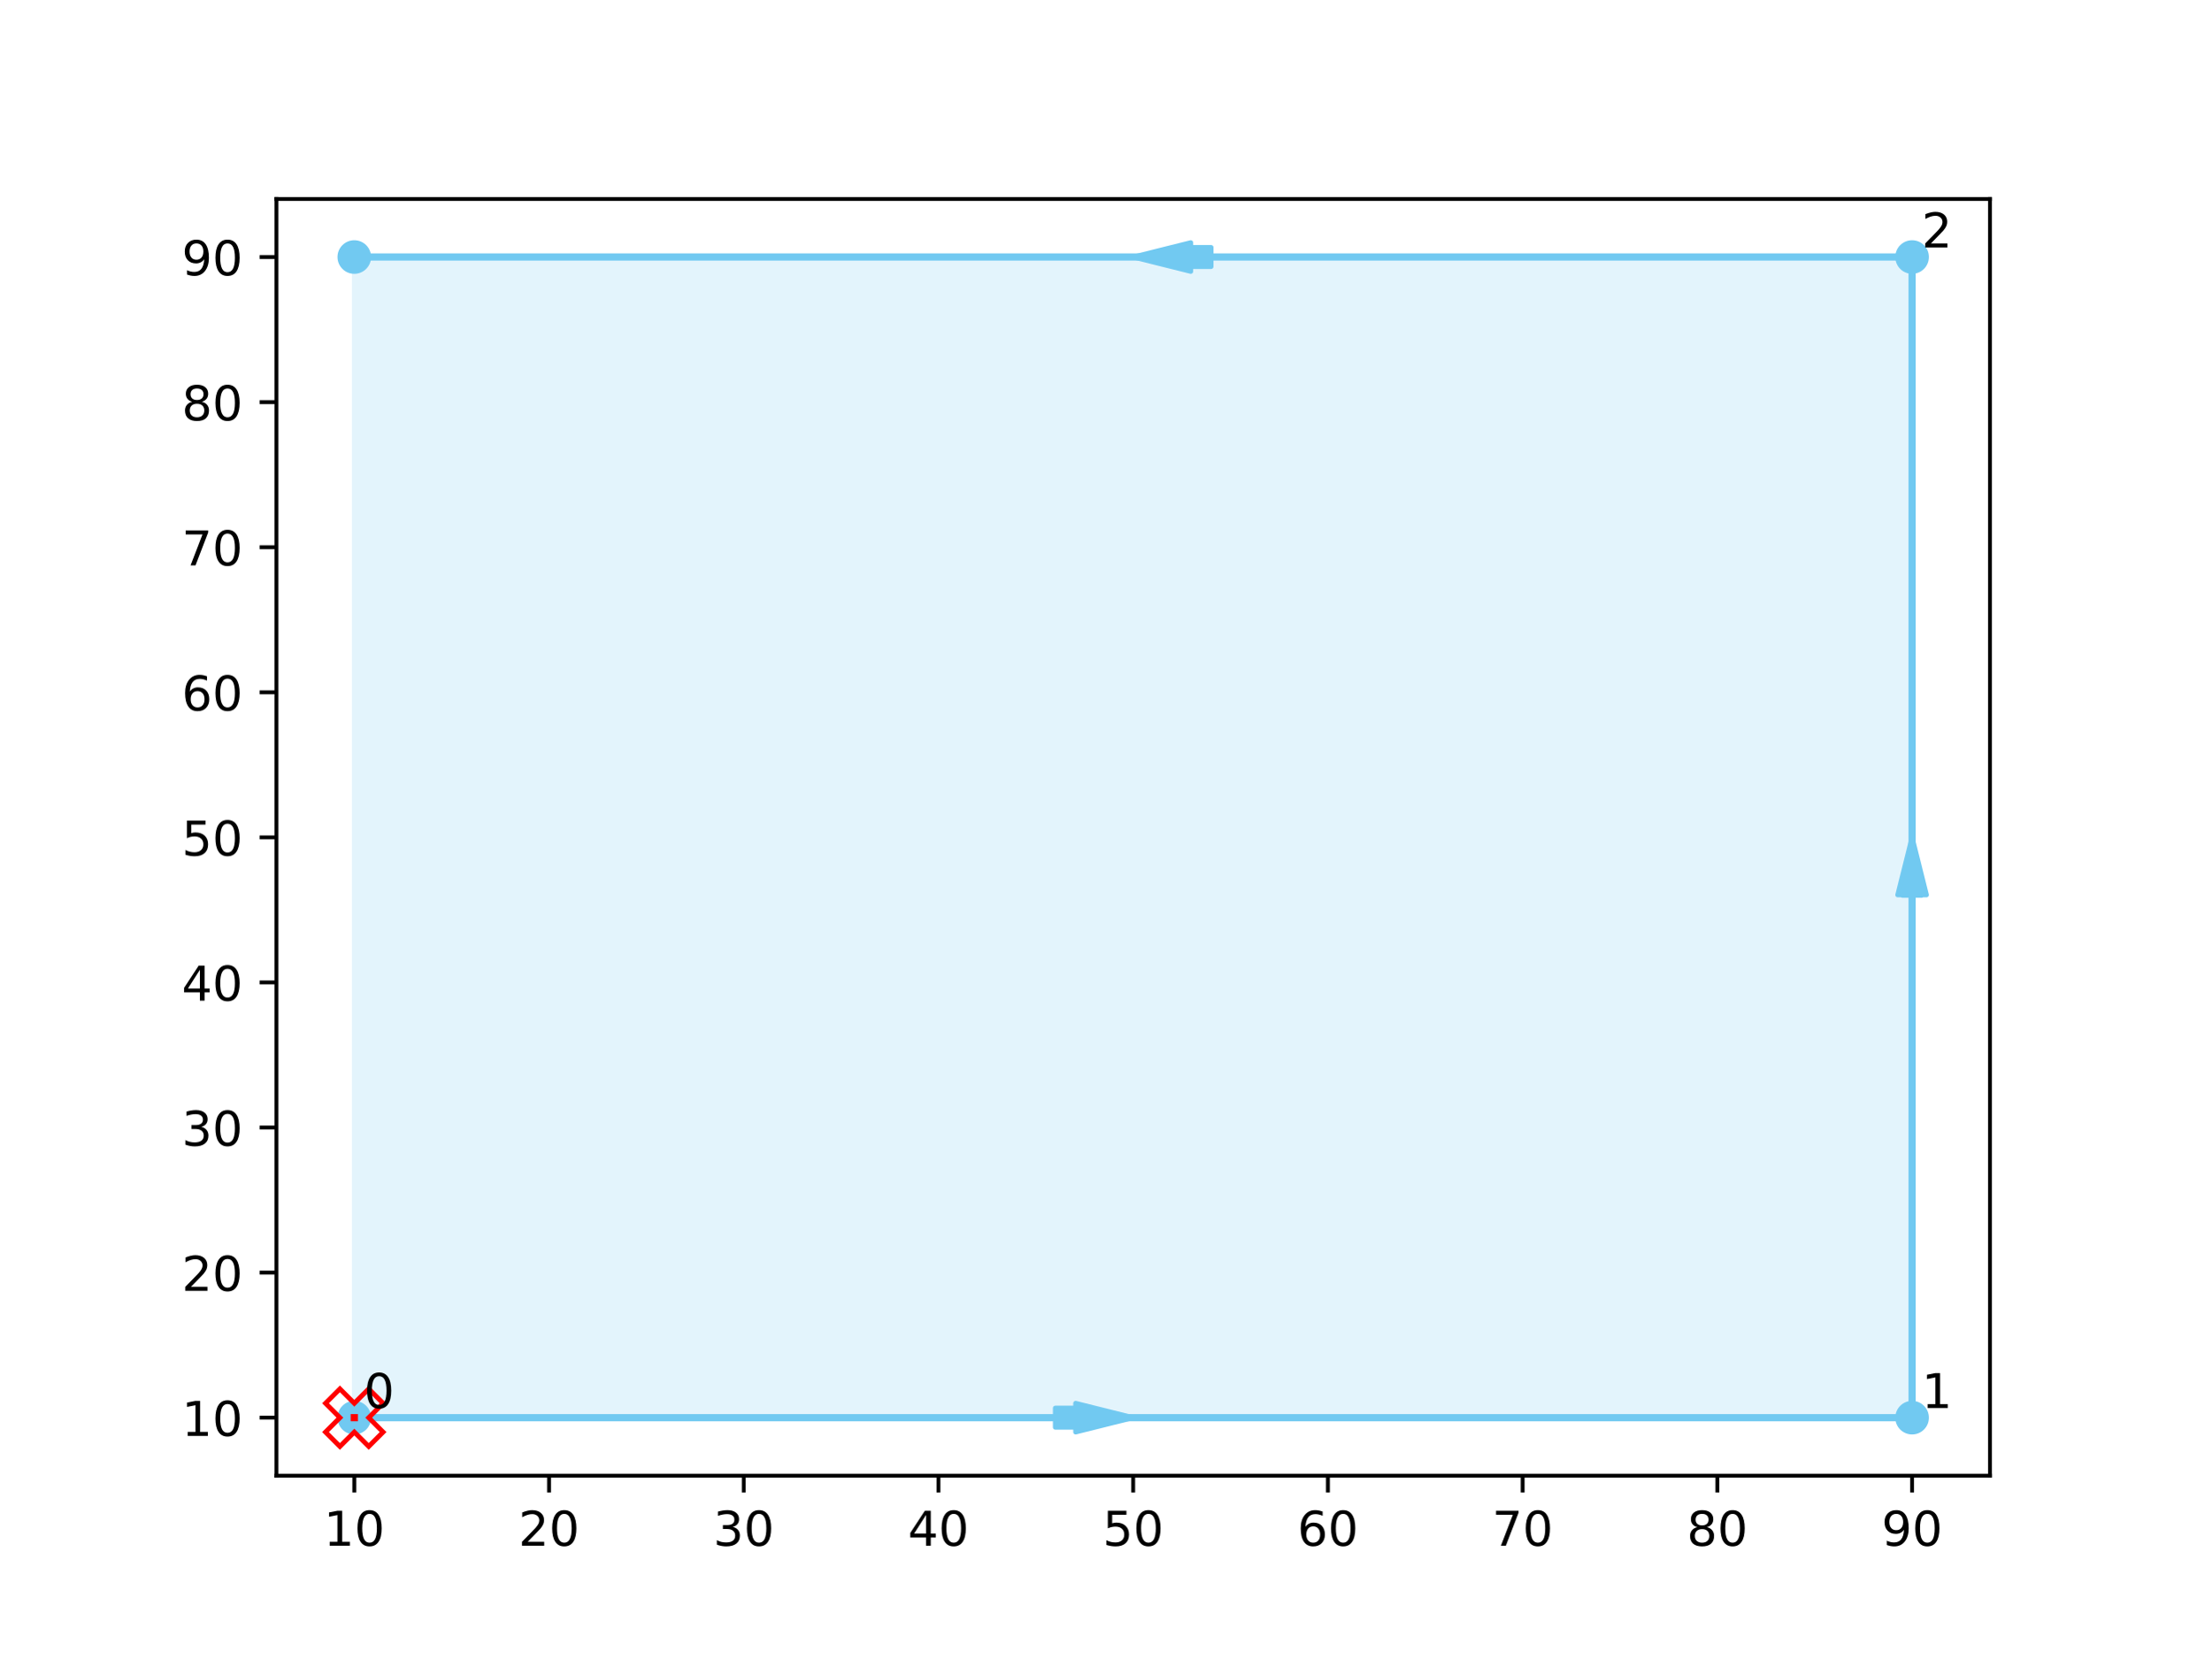
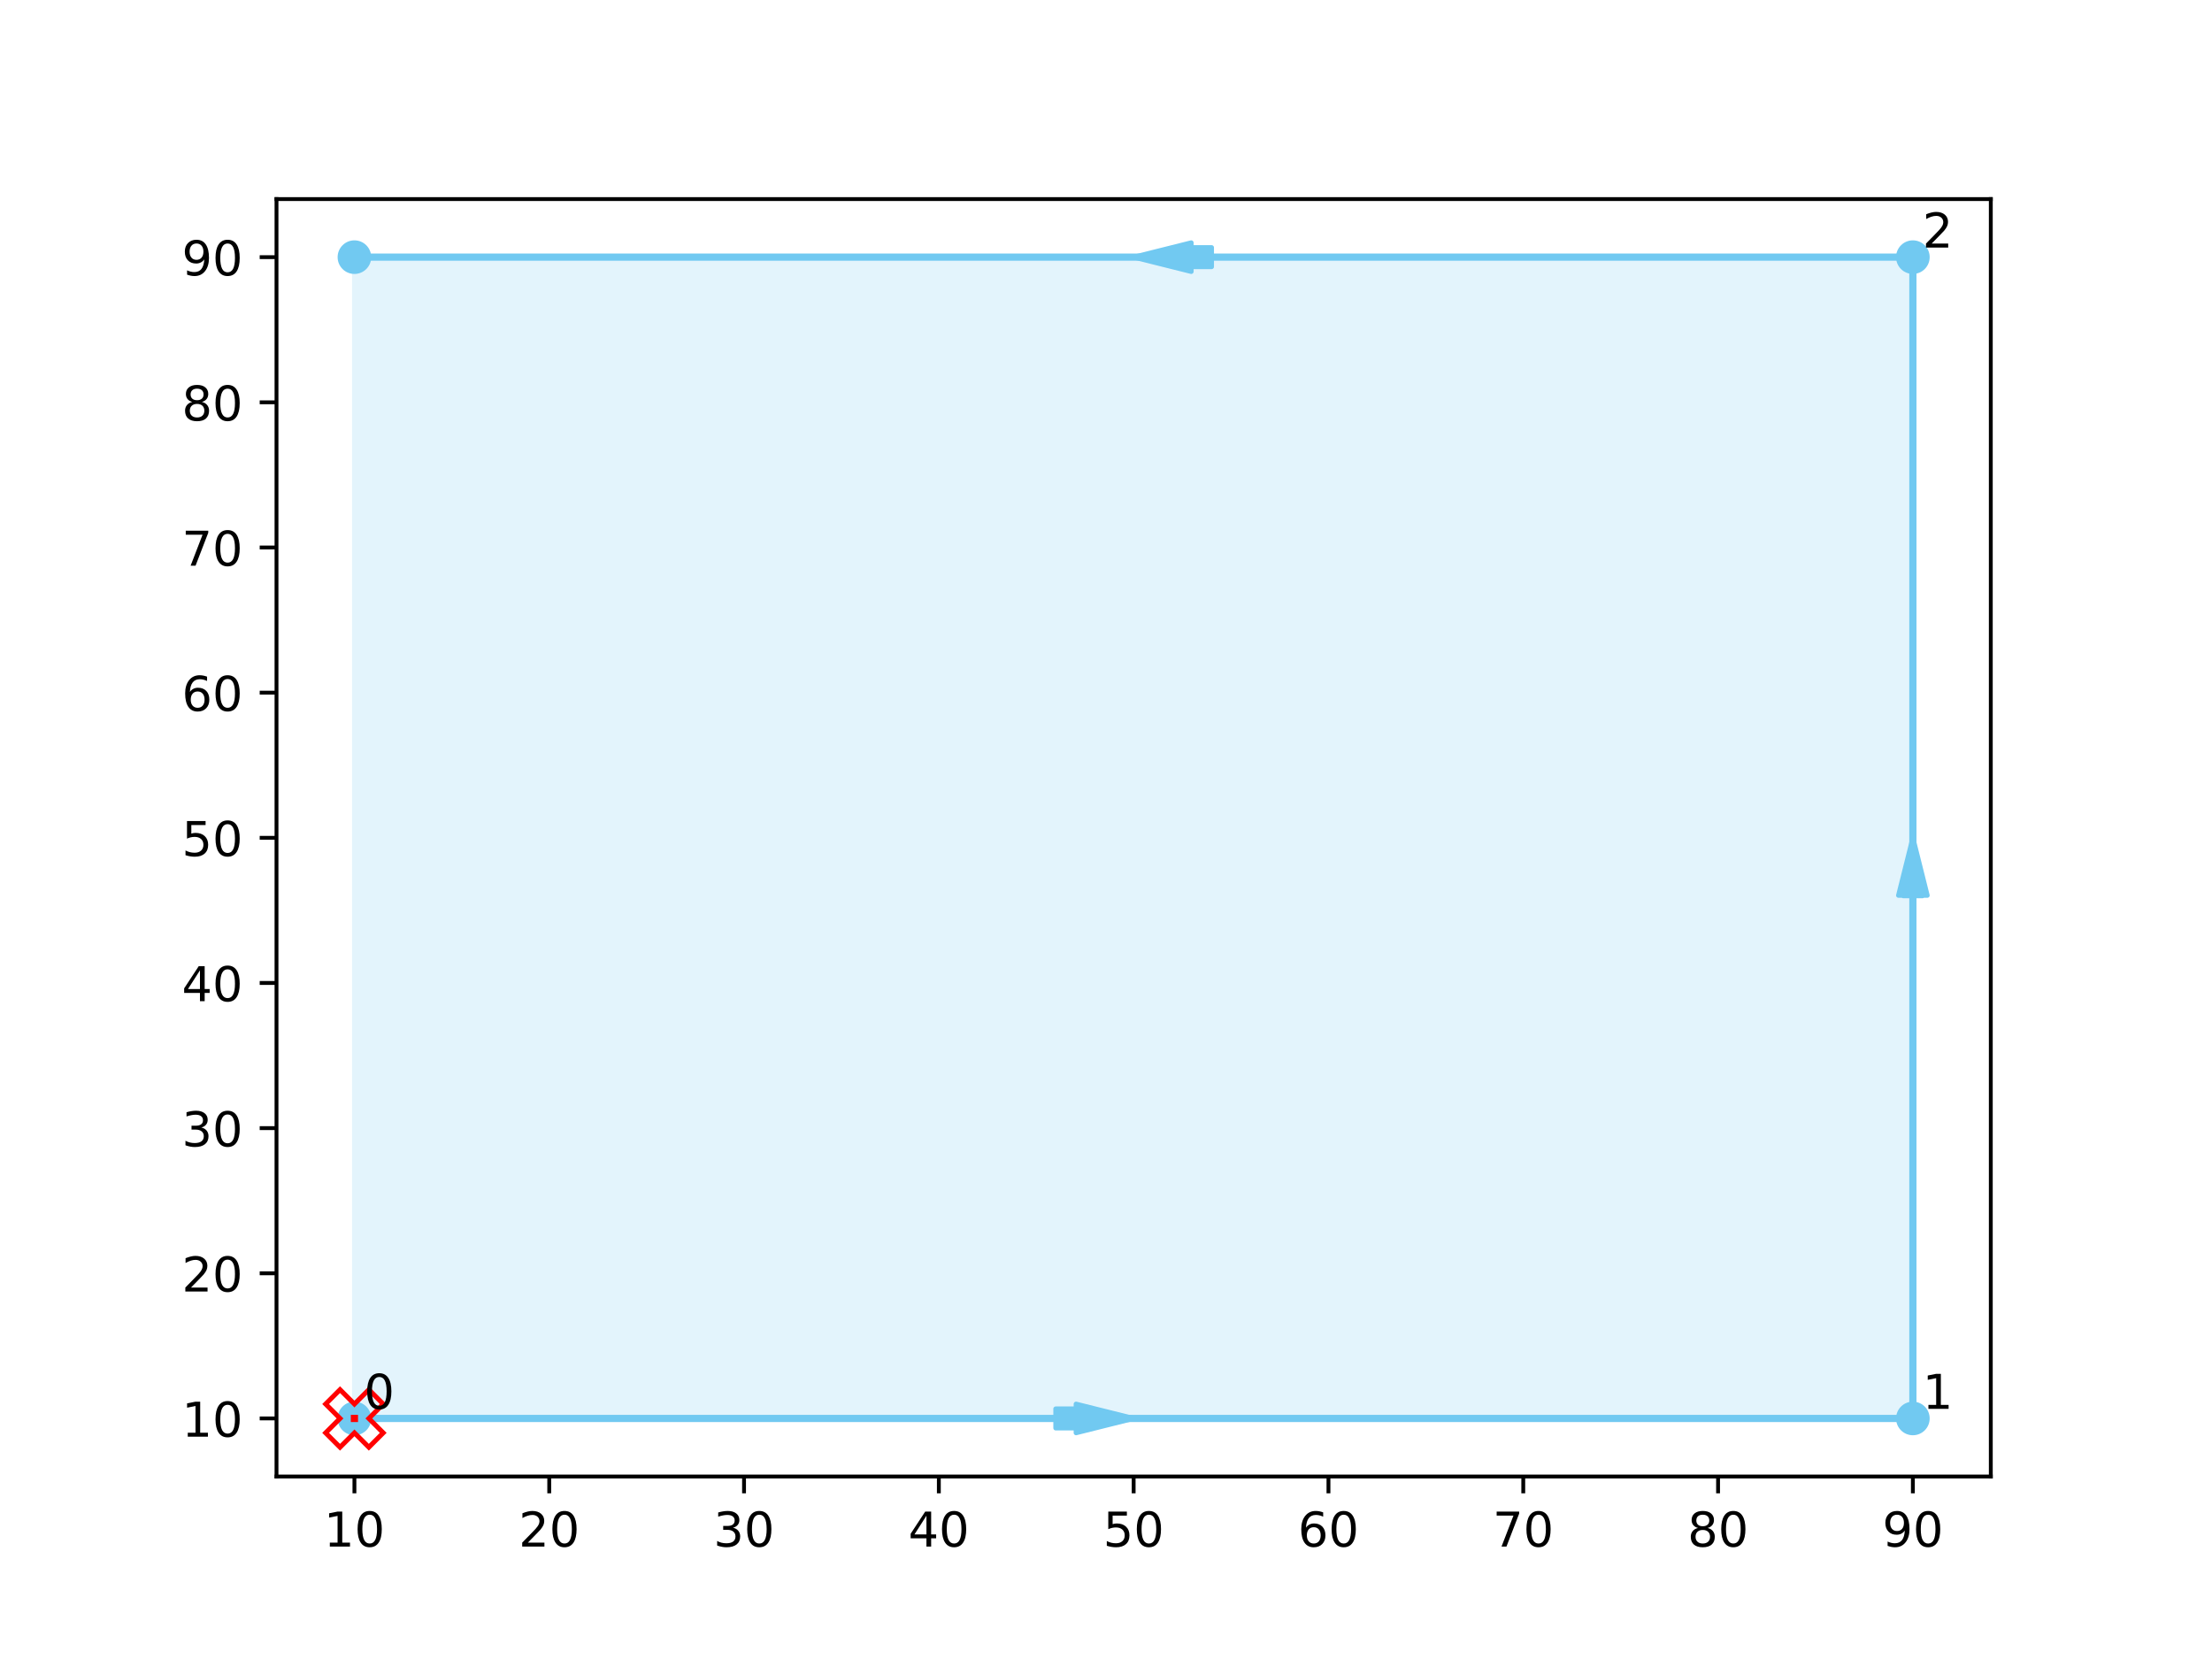
- <svg xmlns="http://www.w3.org/2000/svg" xmlns:xlink="http://www.w3.org/1999/xlink" width="460.8pt" height="345.6pt" viewBox="0 0 460.8 345.6" version="1.1">
+ <svg xmlns="http://www.w3.org/2000/svg" xmlns:xlink="http://www.w3.org/1999/xlink" width="614.4" height="460.8" version="1.1" viewBox="0 0 460.8 345.6">
  <defs>
-     <style type="text/css">*{stroke-linejoin: round; stroke-linecap: butt}</style>
+     <style type="text/css">*{stroke-linejoin:round;stroke-linecap:butt}</style>
  </defs>
  <g id="figure_1">
    <g id="patch_1">
-       <path d="M 0 345.6  L 460.8 345.6  L 460.8 0  L 0 0  L 0 345.6  z " style="fill: none" />
+       <path d="M 0 345.6 L 460.8 345.6 L 460.8 0 L 0 0 L 0 345.6 z" style="fill:none" />
    </g>
    <g id="axes_1">
      <g id="patch_2">
-         <path d="M 57.6 307.584  L 414.72 307.584  L 414.72 41.472  L 57.6 41.472  L 57.6 307.584  z " style="fill: none" />
+         <path d="M 57.6 307.584 L 414.72 307.584 L 414.72 41.472 L 57.6 41.472 L 57.6 307.584 z" style="fill:none" />
      </g>
      <g id="patch_3">
-         <path d="M 73.833 295.488  L 398.487 295.488  L 398.487 53.568  L 73.833 53.568  z " clip-path="url(#pf041de0069)" style="fill: #71c9f1; opacity: 0.2; stroke: #71c9f1; stroke-linejoin: miter" />
+         <path d="M 73.833 295.488 L 398.487 295.488 L 398.487 53.568 L 73.833 53.568 z" clip-path="url(#pf041de0069)" style="fill:#71c9f1;opacity:.2;stroke:#71c9f1;stroke-linejoin:miter" />
      </g>
      <g id="matplotlib.axis_1">
        <g id="xtick_1">
          <g id="line2d_1">
            <defs>
-               <path id="mf2d7b85105" d="M 0 0  L 0 3.5  " style="stroke: #000000; stroke-width: 0.8" />
+               <path id="mf2d7b85105" d="M 0 0 L 0 3.5" style="stroke:#000;stroke-width:.8" />
            </defs>
            <g>
-               <use xlink:href="#mf2d7b85105" x="73.833" y="307.584" style="stroke: #000000; stroke-width: 0.8" />
+               <use x="73.833" y="307.584" xlink:href="#mf2d7b85105" style="stroke:#000;stroke-width:.8" />
            </g>
          </g>
          <g id="text_1">
            <g transform="translate(67.47023 322.1824) scale(0.1 -0.1)">
              <defs>
-                 <path id="DejaVuSans-31" d="M 794 531  L 1825 531  L 1825 4091  L 703 3866  L 703 4441  L 1819 4666  L 2450 4666  L 2450 531  L 3481 531  L 3481 0  L 794 0  L 794 531  z " transform="scale(0.015625)" />
-                 <path id="DejaVuSans-30" d="M 2034 4250  Q 1547 4250 1301 3770  Q 1056 3291 1056 2328  Q 1056 1369 1301 889  Q 1547 409 2034 409  Q 2525 409 2770 889  Q 3016 1369 3016 2328  Q 3016 3291 2770 3770  Q 2525 4250 2034 4250  z M 2034 4750  Q 2819 4750 3233 4129  Q 3647 3509 3647 2328  Q 3647 1150 3233 529  Q 2819 -91 2034 -91  Q 1250 -91 836 529  Q 422 1150 422 2328  Q 422 3509 836 4129  Q 1250 4750 2034 4750  z " transform="scale(0.015625)" />
+                 <path id="DejaVuSans-31" d="M 794 531 L 1825 531 L 1825 4091 L 703 3866 L 703 4441 L 1819 4666 L 2450 4666 L 2450 531 L 3481 531 L 3481 0 L 794 0 L 794 531 z" transform="scale(0.015625)" />
+                 <path id="DejaVuSans-30" d="M 2034 4250 Q 1547 4250 1301 3770 Q 1056 3291 1056 2328 Q 1056 1369 1301 889 Q 1547 409 2034 409 Q 2525 409 2770 889 Q 3016 1369 3016 2328 Q 3016 3291 2770 3770 Q 2525 4250 2034 4250 z M 2034 4750 Q 2819 4750 3233 4129 Q 3647 3509 3647 2328 Q 3647 1150 3233 529 Q 2819 -91 2034 -91 Q 1250 -91 836 529 Q 422 1150 422 2328 Q 422 3509 836 4129 Q 1250 4750 2034 4750 z" transform="scale(0.015625)" />
              </defs>
              <use xlink:href="#DejaVuSans-31" />
-               <use xlink:href="#DejaVuSans-30" transform="translate(63.62305 0)" />
+               <use transform="translate(63.62305 0)" xlink:href="#DejaVuSans-30" />
            </g>
          </g>
        </g>
        <g id="xtick_2">
          <g id="line2d_2">
            <g>
-               <use xlink:href="#mf2d7b85105" x="114.415" y="307.584" style="stroke: #000000; stroke-width: 0.8" />
+               <use x="114.415" y="307.584" xlink:href="#mf2d7b85105" style="stroke:#000;stroke-width:.8" />
            </g>
          </g>
          <g id="text_2">
            <g transform="translate(108.052 322.1824) scale(0.1 -0.1)">
              <defs>
-                 <path id="DejaVuSans-32" d="M 1228 531  L 3431 531  L 3431 0  L 469 0  L 469 531  Q 828 903 1448 1529  Q 2069 2156 2228 2338  Q 2531 2678 2651 2914  Q 2772 3150 2772 3378  Q 2772 3750 2511 3984  Q 2250 4219 1831 4219  Q 1534 4219 1204 4116  Q 875 4013 500 3803  L 500 4441  Q 881 4594 1212 4672  Q 1544 4750 1819 4750  Q 2544 4750 2975 4387  Q 3406 4025 3406 3419  Q 3406 3131 3298 2873  Q 3191 2616 2906 2266  Q 2828 2175 2409 1742  Q 1991 1309 1228 531  z " transform="scale(0.015625)" />
+                 <path id="DejaVuSans-32" d="M 1228 531 L 3431 531 L 3431 0 L 469 0 L 469 531 Q 828 903 1448 1529 Q 2069 2156 2228 2338 Q 2531 2678 2651 2914 Q 2772 3150 2772 3378 Q 2772 3750 2511 3984 Q 2250 4219 1831 4219 Q 1534 4219 1204 4116 Q 875 4013 500 3803 L 500 4441 Q 881 4594 1212 4672 Q 1544 4750 1819 4750 Q 2544 4750 2975 4387 Q 3406 4025 3406 3419 Q 3406 3131 3298 2873 Q 3191 2616 2906 2266 Q 2828 2175 2409 1742 Q 1991 1309 1228 531 z" transform="scale(0.015625)" />
              </defs>
              <use xlink:href="#DejaVuSans-32" />
-               <use xlink:href="#DejaVuSans-30" transform="translate(63.62305 0)" />
+               <use transform="translate(63.62305 0)" xlink:href="#DejaVuSans-30" />
            </g>
          </g>
        </g>
        <g id="xtick_3">
          <g id="line2d_3">
            <g>
-               <use xlink:href="#mf2d7b85105" x="154.996" y="307.584" style="stroke: #000000; stroke-width: 0.8" />
+               <use x="154.996" y="307.584" xlink:href="#mf2d7b85105" style="stroke:#000;stroke-width:.8" />
            </g>
          </g>
          <g id="text_3">
            <g transform="translate(148.6339 322.1824) scale(0.1 -0.1)">
              <defs>
-                 <path id="DejaVuSans-33" d="M 2597 2516  Q 3050 2419 3304 2112  Q 3559 1806 3559 1356  Q 3559 666 3084 287  Q 2609 -91 1734 -91  Q 1441 -91 1130 -33  Q 819 25 488 141  L 488 750  Q 750 597 1062 519  Q 1375 441 1716 441  Q 2309 441 2620 675  Q 2931 909 2931 1356  Q 2931 1769 2642 2001  Q 2353 2234 1838 2234  L 1294 2234  L 1294 2753  L 1863 2753  Q 2328 2753 2575 2939  Q 2822 3125 2822 3475  Q 2822 3834 2567 4026  Q 2313 4219 1838 4219  Q 1578 4219 1281 4162  Q 984 4106 628 3988  L 628 4550  Q 988 4650 1302 4700  Q 1616 4750 1894 4750  Q 2613 4750 3031 4423  Q 3450 4097 3450 3541  Q 3450 3153 3228 2886  Q 3006 2619 2597 2516  z " transform="scale(0.015625)" />
+                 <path id="DejaVuSans-33" d="M 2597 2516 Q 3050 2419 3304 2112 Q 3559 1806 3559 1356 Q 3559 666 3084 287 Q 2609 -91 1734 -91 Q 1441 -91 1130 -33 Q 819 25 488 141 L 488 750 Q 750 597 1062 519 Q 1375 441 1716 441 Q 2309 441 2620 675 Q 2931 909 2931 1356 Q 2931 1769 2642 2001 Q 2353 2234 1838 2234 L 1294 2234 L 1294 2753 L 1863 2753 Q 2328 2753 2575 2939 Q 2822 3125 2822 3475 Q 2822 3834 2567 4026 Q 2313 4219 1838 4219 Q 1578 4219 1281 4162 Q 984 4106 628 3988 L 628 4550 Q 988 4650 1302 4700 Q 1616 4750 1894 4750 Q 2613 4750 3031 4423 Q 3450 4097 3450 3541 Q 3450 3153 3228 2886 Q 3006 2619 2597 2516 z" transform="scale(0.015625)" />
              </defs>
              <use xlink:href="#DejaVuSans-33" />
-               <use xlink:href="#DejaVuSans-30" transform="translate(63.62305 0)" />
+               <use transform="translate(63.62305 0)" xlink:href="#DejaVuSans-30" />
            </g>
          </g>
        </g>
        <g id="xtick_4">
          <g id="line2d_4">
            <g>
-               <use xlink:href="#mf2d7b85105" x="195.578" y="307.584" style="stroke: #000000; stroke-width: 0.8" />
+               <use x="195.578" y="307.584" xlink:href="#mf2d7b85105" style="stroke:#000;stroke-width:.8" />
            </g>
          </g>
          <g id="text_4">
            <g transform="translate(189.2157 322.1824) scale(0.1 -0.1)">
              <defs>
-                 <path id="DejaVuSans-34" d="M 2419 4116  L 825 1625  L 2419 1625  L 2419 4116  z M 2253 4666  L 3047 4666  L 3047 1625  L 3713 1625  L 3713 1100  L 3047 1100  L 3047 0  L 2419 0  L 2419 1100  L 313 1100  L 313 1709  L 2253 4666  z " transform="scale(0.015625)" />
+                 <path id="DejaVuSans-34" d="M 2419 4116 L 825 1625 L 2419 1625 L 2419 4116 z M 2253 4666 L 3047 4666 L 3047 1625 L 3713 1625 L 3713 1100 L 3047 1100 L 3047 0 L 2419 0 L 2419 1100 L 313 1100 L 313 1709 L 2253 4666 z" transform="scale(0.015625)" />
              </defs>
              <use xlink:href="#DejaVuSans-34" />
-               <use xlink:href="#DejaVuSans-30" transform="translate(63.62305 0)" />
+               <use transform="translate(63.62305 0)" xlink:href="#DejaVuSans-30" />
            </g>
          </g>
        </g>
        <g id="xtick_5">
          <g id="line2d_5">
            <g>
-               <use xlink:href="#mf2d7b85105" x="236.16" y="307.584" style="stroke: #000000; stroke-width: 0.8" />
+               <use x="236.16" y="307.584" xlink:href="#mf2d7b85105" style="stroke:#000;stroke-width:.8" />
            </g>
          </g>
          <g id="text_5">
            <g transform="translate(229.7975 322.1824) scale(0.1 -0.1)">
              <defs>
-                 <path id="DejaVuSans-35" d="M 691 4666  L 3169 4666  L 3169 4134  L 1269 4134  L 1269 2991  Q 1406 3038 1543 3061  Q 1681 3084 1819 3084  Q 2600 3084 3056 2656  Q 3513 2228 3513 1497  Q 3513 744 3044 326  Q 2575 -91 1722 -91  Q 1428 -91 1123 -41  Q 819 9 494 109  L 494 744  Q 775 591 1075 516  Q 1375 441 1709 441  Q 2250 441 2565 725  Q 2881 1009 2881 1497  Q 2881 1984 2565 2268  Q 2250 2553 1709 2553  Q 1456 2553 1204 2497  Q 953 2441 691 2322  L 691 4666  z " transform="scale(0.015625)" />
+                 <path id="DejaVuSans-35" d="M 691 4666 L 3169 4666 L 3169 4134 L 1269 4134 L 1269 2991 Q 1406 3038 1543 3061 Q 1681 3084 1819 3084 Q 2600 3084 3056 2656 Q 3513 2228 3513 1497 Q 3513 744 3044 326 Q 2575 -91 1722 -91 Q 1428 -91 1123 -41 Q 819 9 494 109 L 494 744 Q 775 591 1075 516 Q 1375 441 1709 441 Q 2250 441 2565 725 Q 2881 1009 2881 1497 Q 2881 1984 2565 2268 Q 2250 2553 1709 2553 Q 1456 2553 1204 2497 Q 953 2441 691 2322 L 691 4666 z" transform="scale(0.015625)" />
              </defs>
              <use xlink:href="#DejaVuSans-35" />
-               <use xlink:href="#DejaVuSans-30" transform="translate(63.62305 0)" />
+               <use transform="translate(63.62305 0)" xlink:href="#DejaVuSans-30" />
            </g>
          </g>
        </g>
        <g id="xtick_6">
          <g id="line2d_6">
            <g>
-               <use xlink:href="#mf2d7b85105" x="276.742" y="307.584" style="stroke: #000000; stroke-width: 0.8" />
+               <use x="276.742" y="307.584" xlink:href="#mf2d7b85105" style="stroke:#000;stroke-width:.8" />
            </g>
          </g>
          <g id="text_6">
            <g transform="translate(270.3793 322.1824) scale(0.1 -0.1)">
              <defs>
-                 <path id="DejaVuSans-36" d="M 2113 2584  Q 1688 2584 1439 2293  Q 1191 2003 1191 1497  Q 1191 994 1439 701  Q 1688 409 2113 409  Q 2538 409 2786 701  Q 3034 994 3034 1497  Q 3034 2003 2786 2293  Q 2538 2584 2113 2584  z M 3366 4563  L 3366 3988  Q 3128 4100 2886 4159  Q 2644 4219 2406 4219  Q 1781 4219 1451 3797  Q 1122 3375 1075 2522  Q 1259 2794 1537 2939  Q 1816 3084 2150 3084  Q 2853 3084 3261 2657  Q 3669 2231 3669 1497  Q 3669 778 3244 343  Q 2819 -91 2113 -91  Q 1303 -91 875 529  Q 447 1150 447 2328  Q 447 3434 972 4092  Q 1497 4750 2381 4750  Q 2619 4750 2861 4703  Q 3103 4656 3366 4563  z " transform="scale(0.015625)" />
+                 <path id="DejaVuSans-36" d="M 2113 2584 Q 1688 2584 1439 2293 Q 1191 2003 1191 1497 Q 1191 994 1439 701 Q 1688 409 2113 409 Q 2538 409 2786 701 Q 3034 994 3034 1497 Q 3034 2003 2786 2293 Q 2538 2584 2113 2584 z M 3366 4563 L 3366 3988 Q 3128 4100 2886 4159 Q 2644 4219 2406 4219 Q 1781 4219 1451 3797 Q 1122 3375 1075 2522 Q 1259 2794 1537 2939 Q 1816 3084 2150 3084 Q 2853 3084 3261 2657 Q 3669 2231 3669 1497 Q 3669 778 3244 343 Q 2819 -91 2113 -91 Q 1303 -91 875 529 Q 447 1150 447 2328 Q 447 3434 972 4092 Q 1497 4750 2381 4750 Q 2619 4750 2861 4703 Q 3103 4656 3366 4563 z" transform="scale(0.015625)" />
              </defs>
              <use xlink:href="#DejaVuSans-36" />
-               <use xlink:href="#DejaVuSans-30" transform="translate(63.62305 0)" />
+               <use transform="translate(63.62305 0)" xlink:href="#DejaVuSans-30" />
            </g>
          </g>
        </g>
        <g id="xtick_7">
          <g id="line2d_7">
            <g>
-               <use xlink:href="#mf2d7b85105" x="317.324" y="307.584" style="stroke: #000000; stroke-width: 0.8" />
+               <use x="317.324" y="307.584" xlink:href="#mf2d7b85105" style="stroke:#000;stroke-width:.8" />
            </g>
          </g>
          <g id="text_7">
            <g transform="translate(310.9611 322.1824) scale(0.1 -0.1)">
              <defs>
-                 <path id="DejaVuSans-37" d="M 525 4666  L 3525 4666  L 3525 4397  L 1831 0  L 1172 0  L 2766 4134  L 525 4134  L 525 4666  z " transform="scale(0.015625)" />
+                 <path id="DejaVuSans-37" d="M 525 4666 L 3525 4666 L 3525 4397 L 1831 0 L 1172 0 L 2766 4134 L 525 4134 L 525 4666 z" transform="scale(0.015625)" />
              </defs>
              <use xlink:href="#DejaVuSans-37" />
-               <use xlink:href="#DejaVuSans-30" transform="translate(63.62305 0)" />
+               <use transform="translate(63.62305 0)" xlink:href="#DejaVuSans-30" />
            </g>
          </g>
        </g>
        <g id="xtick_8">
          <g id="line2d_8">
            <g>
-               <use xlink:href="#mf2d7b85105" x="357.905" y="307.584" style="stroke: #000000; stroke-width: 0.8" />
+               <use x="357.905" y="307.584" xlink:href="#mf2d7b85105" style="stroke:#000;stroke-width:.8" />
            </g>
          </g>
          <g id="text_8">
            <g transform="translate(351.543 322.1824) scale(0.1 -0.1)">
              <defs>
-                 <path id="DejaVuSans-38" d="M 2034 2216  Q 1584 2216 1326 1975  Q 1069 1734 1069 1313  Q 1069 891 1326 650  Q 1584 409 2034 409  Q 2484 409 2743 651  Q 3003 894 3003 1313  Q 3003 1734 2745 1975  Q 2488 2216 2034 2216  z M 1403 2484  Q 997 2584 770 2862  Q 544 3141 544 3541  Q 544 4100 942 4425  Q 1341 4750 2034 4750  Q 2731 4750 3128 4425  Q 3525 4100 3525 3541  Q 3525 3141 3298 2862  Q 3072 2584 2669 2484  Q 3125 2378 3379 2068  Q 3634 1759 3634 1313  Q 3634 634 3220 271  Q 2806 -91 2034 -91  Q 1263 -91 848 271  Q 434 634 434 1313  Q 434 1759 690 2068  Q 947 2378 1403 2484  z M 1172 3481  Q 1172 3119 1398 2916  Q 1625 2713 2034 2713  Q 2441 2713 2670 2916  Q 2900 3119 2900 3481  Q 2900 3844 2670 4047  Q 2441 4250 2034 4250  Q 1625 4250 1398 4047  Q 1172 3844 1172 3481  z " transform="scale(0.015625)" />
+                 <path id="DejaVuSans-38" d="M 2034 2216 Q 1584 2216 1326 1975 Q 1069 1734 1069 1313 Q 1069 891 1326 650 Q 1584 409 2034 409 Q 2484 409 2743 651 Q 3003 894 3003 1313 Q 3003 1734 2745 1975 Q 2488 2216 2034 2216 z M 1403 2484 Q 997 2584 770 2862 Q 544 3141 544 3541 Q 544 4100 942 4425 Q 1341 4750 2034 4750 Q 2731 4750 3128 4425 Q 3525 4100 3525 3541 Q 3525 3141 3298 2862 Q 3072 2584 2669 2484 Q 3125 2378 3379 2068 Q 3634 1759 3634 1313 Q 3634 634 3220 271 Q 2806 -91 2034 -91 Q 1263 -91 848 271 Q 434 634 434 1313 Q 434 1759 690 2068 Q 947 2378 1403 2484 z M 1172 3481 Q 1172 3119 1398 2916 Q 1625 2713 2034 2713 Q 2441 2713 2670 2916 Q 2900 3119 2900 3481 Q 2900 3844 2670 4047 Q 2441 4250 2034 4250 Q 1625 4250 1398 4047 Q 1172 3844 1172 3481 z" transform="scale(0.015625)" />
              </defs>
              <use xlink:href="#DejaVuSans-38" />
-               <use xlink:href="#DejaVuSans-30" transform="translate(63.62305 0)" />
+               <use transform="translate(63.62305 0)" xlink:href="#DejaVuSans-30" />
            </g>
          </g>
        </g>
        <g id="xtick_9">
          <g id="line2d_9">
            <g>
-               <use xlink:href="#mf2d7b85105" x="398.487" y="307.584" style="stroke: #000000; stroke-width: 0.8" />
+               <use x="398.487" y="307.584" xlink:href="#mf2d7b85105" style="stroke:#000;stroke-width:.8" />
            </g>
          </g>
          <g id="text_9">
            <g transform="translate(392.1248 322.1824) scale(0.1 -0.1)">
              <defs>
-                 <path id="DejaVuSans-39" d="M 703 97  L 703 672  Q 941 559 1184 500  Q 1428 441 1663 441  Q 2288 441 2617 861  Q 2947 1281 2994 2138  Q 2813 1869 2534 1725  Q 2256 1581 1919 1581  Q 1219 1581 811 2004  Q 403 2428 403 3163  Q 403 3881 828 4315  Q 1253 4750 1959 4750  Q 2769 4750 3195 4129  Q 3622 3509 3622 2328  Q 3622 1225 3098 567  Q 2575 -91 1691 -91  Q 1453 -91 1209 -44  Q 966 3 703 97  z M 1959 2075  Q 2384 2075 2632 2365  Q 2881 2656 2881 3163  Q 2881 3666 2632 3958  Q 2384 4250 1959 4250  Q 1534 4250 1286 3958  Q 1038 3666 1038 3163  Q 1038 2656 1286 2365  Q 1534 2075 1959 2075  z " transform="scale(0.015625)" />
+                 <path id="DejaVuSans-39" d="M 703 97 L 703 672 Q 941 559 1184 500 Q 1428 441 1663 441 Q 2288 441 2617 861 Q 2947 1281 2994 2138 Q 2813 1869 2534 1725 Q 2256 1581 1919 1581 Q 1219 1581 811 2004 Q 403 2428 403 3163 Q 403 3881 828 4315 Q 1253 4750 1959 4750 Q 2769 4750 3195 4129 Q 3622 3509 3622 2328 Q 3622 1225 3098 567 Q 2575 -91 1691 -91 Q 1453 -91 1209 -44 Q 966 3 703 97 z M 1959 2075 Q 2384 2075 2632 2365 Q 2881 2656 2881 3163 Q 2881 3666 2632 3958 Q 2384 4250 1959 4250 Q 1534 4250 1286 3958 Q 1038 3666 1038 3163 Q 1038 2656 1286 2365 Q 1534 2075 1959 2075 z" transform="scale(0.015625)" />
              </defs>
              <use xlink:href="#DejaVuSans-39" />
-               <use xlink:href="#DejaVuSans-30" transform="translate(63.62305 0)" />
+               <use transform="translate(63.62305 0)" xlink:href="#DejaVuSans-30" />
            </g>
          </g>
        </g>
      </g>
      <g id="matplotlib.axis_2">
        <g id="ytick_1">
          <g id="line2d_10">
            <defs>
-               <path id="m45ec78c492" d="M 0 0  L -3.5 0  " style="stroke: #000000; stroke-width: 0.8" />
+               <path id="m45ec78c492" d="M 0 0 L -3.5 0" style="stroke:#000;stroke-width:.8" />
            </defs>
            <g>
-               <use xlink:href="#m45ec78c492" x="57.6" y="295.488" style="stroke: #000000; stroke-width: 0.8" />
+               <use x="57.6" y="295.488" xlink:href="#m45ec78c492" style="stroke:#000;stroke-width:.8" />
            </g>
          </g>
          <g id="text_10">
            <g transform="translate(37.875 299.2872) scale(0.1 -0.1)">
              <use xlink:href="#DejaVuSans-31" />
-               <use xlink:href="#DejaVuSans-30" transform="translate(63.62305 0)" />
+               <use transform="translate(63.62305 0)" xlink:href="#DejaVuSans-30" />
            </g>
          </g>
        </g>
        <g id="ytick_2">
          <g id="line2d_11">
            <g>
-               <use xlink:href="#m45ec78c492" x="57.6" y="265.248" style="stroke: #000000; stroke-width: 0.8" />
+               <use x="57.6" y="265.248" xlink:href="#m45ec78c492" style="stroke:#000;stroke-width:.8" />
            </g>
          </g>
          <g id="text_11">
            <g transform="translate(37.875 269.0472) scale(0.1 -0.1)">
              <use xlink:href="#DejaVuSans-32" />
-               <use xlink:href="#DejaVuSans-30" transform="translate(63.62305 0)" />
+               <use transform="translate(63.62305 0)" xlink:href="#DejaVuSans-30" />
            </g>
          </g>
        </g>
        <g id="ytick_3">
          <g id="line2d_12">
            <g>
-               <use xlink:href="#m45ec78c492" x="57.6" y="235.008" style="stroke: #000000; stroke-width: 0.8" />
+               <use x="57.6" y="235.008" xlink:href="#m45ec78c492" style="stroke:#000;stroke-width:.8" />
            </g>
          </g>
          <g id="text_12">
            <g transform="translate(37.875 238.8072) scale(0.1 -0.1)">
              <use xlink:href="#DejaVuSans-33" />
-               <use xlink:href="#DejaVuSans-30" transform="translate(63.62305 0)" />
+               <use transform="translate(63.62305 0)" xlink:href="#DejaVuSans-30" />
            </g>
          </g>
        </g>
        <g id="ytick_4">
          <g id="line2d_13">
            <g>
-               <use xlink:href="#m45ec78c492" x="57.6" y="204.768" style="stroke: #000000; stroke-width: 0.8" />
+               <use x="57.6" y="204.768" xlink:href="#m45ec78c492" style="stroke:#000;stroke-width:.8" />
            </g>
          </g>
          <g id="text_13">
            <g transform="translate(37.875 208.5672) scale(0.1 -0.1)">
              <use xlink:href="#DejaVuSans-34" />
-               <use xlink:href="#DejaVuSans-30" transform="translate(63.62305 0)" />
+               <use transform="translate(63.62305 0)" xlink:href="#DejaVuSans-30" />
            </g>
          </g>
        </g>
        <g id="ytick_5">
          <g id="line2d_14">
            <g>
-               <use xlink:href="#m45ec78c492" x="57.6" y="174.528" style="stroke: #000000; stroke-width: 0.8" />
+               <use x="57.6" y="174.528" xlink:href="#m45ec78c492" style="stroke:#000;stroke-width:.8" />
            </g>
          </g>
          <g id="text_14">
            <g transform="translate(37.875 178.3272) scale(0.1 -0.1)">
              <use xlink:href="#DejaVuSans-35" />
-               <use xlink:href="#DejaVuSans-30" transform="translate(63.62305 0)" />
+               <use transform="translate(63.62305 0)" xlink:href="#DejaVuSans-30" />
            </g>
          </g>
        </g>
        <g id="ytick_6">
          <g id="line2d_15">
            <g>
-               <use xlink:href="#m45ec78c492" x="57.6" y="144.288" style="stroke: #000000; stroke-width: 0.8" />
+               <use x="57.6" y="144.288" xlink:href="#m45ec78c492" style="stroke:#000;stroke-width:.8" />
            </g>
          </g>
          <g id="text_15">
            <g transform="translate(37.875 148.0872) scale(0.1 -0.1)">
              <use xlink:href="#DejaVuSans-36" />
-               <use xlink:href="#DejaVuSans-30" transform="translate(63.62305 0)" />
+               <use transform="translate(63.62305 0)" xlink:href="#DejaVuSans-30" />
            </g>
          </g>
        </g>
        <g id="ytick_7">
          <g id="line2d_16">
            <g>
-               <use xlink:href="#m45ec78c492" x="57.6" y="114.048" style="stroke: #000000; stroke-width: 0.8" />
+               <use x="57.6" y="114.048" xlink:href="#m45ec78c492" style="stroke:#000;stroke-width:.8" />
            </g>
          </g>
          <g id="text_16">
            <g transform="translate(37.875 117.8472) scale(0.1 -0.1)">
              <use xlink:href="#DejaVuSans-37" />
-               <use xlink:href="#DejaVuSans-30" transform="translate(63.62305 0)" />
+               <use transform="translate(63.62305 0)" xlink:href="#DejaVuSans-30" />
            </g>
          </g>
        </g>
        <g id="ytick_8">
          <g id="line2d_17">
            <g>
-               <use xlink:href="#m45ec78c492" x="57.6" y="83.808" style="stroke: #000000; stroke-width: 0.8" />
+               <use x="57.6" y="83.808" xlink:href="#m45ec78c492" style="stroke:#000;stroke-width:.8" />
            </g>
          </g>
          <g id="text_17">
            <g transform="translate(37.875 87.60722) scale(0.1 -0.1)">
              <use xlink:href="#DejaVuSans-38" />
-               <use xlink:href="#DejaVuSans-30" transform="translate(63.62305 0)" />
+               <use transform="translate(63.62305 0)" xlink:href="#DejaVuSans-30" />
            </g>
          </g>
        </g>
        <g id="ytick_9">
          <g id="line2d_18">
            <g>
-               <use xlink:href="#m45ec78c492" x="57.6" y="53.568" style="stroke: #000000; stroke-width: 0.8" />
+               <use x="57.6" y="53.568" xlink:href="#m45ec78c492" style="stroke:#000;stroke-width:.8" />
            </g>
          </g>
          <g id="text_18">
            <g transform="translate(37.875 57.36722) scale(0.1 -0.1)">
              <use xlink:href="#DejaVuSans-39" />
-               <use xlink:href="#DejaVuSans-30" transform="translate(63.62305 0)" />
+               <use transform="translate(63.62305 0)" xlink:href="#DejaVuSans-30" />
            </g>
          </g>
        </g>
      </g>
      <g id="line2d_19">
-         <path d="M 73.833 295.488  L 398.487 295.488  L 398.487 53.568  L 73.833 53.568  " clip-path="url(#pf041de0069)" style="fill: none; stroke: #71c9f1; stroke-width: 1.5; stroke-linecap: square" />
+         <path d="M 73.833 295.488 L 398.487 295.488 L 398.487 53.568 L 73.833 53.568" clip-path="url(#pf041de0069)" style="fill:none;stroke:#71c9f1;stroke-width:1.5;stroke-linecap:square" />
        <defs>
-           <path id="m3243a93101" d="M 0 3  C 0.796 3 1.559 2.684 2.121 2.121  C 2.684 1.559 3 0.796 3 0  C 3 -0.796 2.684 -1.559 2.121 -2.121  C 1.559 -2.684 0.796 -3 0 -3  C -0.796 -3 -1.559 -2.684 -2.121 -2.121  C -2.684 -1.559 -3 -0.796 -3 0  C -3 0.796 -2.684 1.559 -2.121 2.121  C -1.559 2.684 -0.796 3 0 3  z " style="stroke: #71c9f1" />
+           <path id="m3243a93101" d="M 0 3 C 0.796 3 1.559 2.684 2.121 2.121 C 2.684 1.559 3 0.796 3 0 C 3 -0.796 2.684 -1.559 2.121 -2.121 C 1.559 -2.684 0.796 -3 0 -3 C -0.796 -3 -1.559 -2.684 -2.121 -2.121 C -2.684 -1.559 -3 -0.796 -3 0 C -3 0.796 -2.684 1.559 -2.121 2.121 C -1.559 2.684 -0.796 3 0 3 z" style="stroke:#71c9f1" />
        </defs>
        <g clip-path="url(#pf041de0069)">
-           <use xlink:href="#m3243a93101" x="73.833" y="295.488" style="fill: #71c9f1; stroke: #71c9f1" />
-           <use xlink:href="#m3243a93101" x="398.487" y="295.488" style="fill: #71c9f1; stroke: #71c9f1" />
-           <use xlink:href="#m3243a93101" x="398.487" y="53.568" style="fill: #71c9f1; stroke: #71c9f1" />
-           <use xlink:href="#m3243a93101" x="73.833" y="53.568" style="fill: #71c9f1; stroke: #71c9f1" />
+           <use x="73.833" y="295.488" xlink:href="#m3243a93101" style="fill:#71c9f1;stroke:#71c9f1" />
+           <use x="398.487" y="295.488" xlink:href="#m3243a93101" style="fill:#71c9f1;stroke:#71c9f1" />
+           <use x="398.487" y="53.568" xlink:href="#m3243a93101" style="fill:#71c9f1;stroke:#71c9f1" />
+           <use x="73.833" y="53.568" xlink:href="#m3243a93101" style="fill:#71c9f1;stroke:#71c9f1" />
        </g>
      </g>
      <g id="line2d_20">
-         <path d="M 73.833 295.488  " clip-path="url(#pf041de0069)" style="fill: none; stroke: #ff0000; stroke-width: 1.5; stroke-linecap: square" />
+         <path d="M 73.833 295.488" clip-path="url(#pf041de0069)" style="fill:none;stroke:red;stroke-width:1.5;stroke-linecap:square" />
        <defs>
-           <path id="mfe46d738a0" d="M -3 6  L 0 3  L 3 6  L 6 3  L 3 0  L 6 -3  L 3 -6  L 0 -3  L -3 -6  L -6 -3  L -3 0  L -6 3  z " style="stroke: #ff0000; stroke-linejoin: miter" />
+           <path id="mfe46d738a0" d="M -3 6 L 0 3 L 3 6 L 6 3 L 3 0 L 6 -3 L 3 -6 L 0 -3 L -3 -6 L -6 -3 L -3 0 L -6 3 z" style="stroke:red;stroke-linejoin:miter" />
        </defs>
        <g clip-path="url(#pf041de0069)">
-           <use xlink:href="#mfe46d738a0" x="73.833" y="295.488" style="fill-opacity: 0; stroke: #ff0000; stroke-linejoin: miter" />
+           <use x="73.833" y="295.488" xlink:href="#mfe46d738a0" style="fill-opacity:0;stroke:red;stroke-linejoin:miter" />
        </g>
      </g>
      <g id="patch_4">
-         <path d="M 57.6 307.584  L 57.6 41.472  " style="fill: none; stroke: #000000; stroke-width: 0.8; stroke-linejoin: miter; stroke-linecap: square" />
+         <path d="M 57.6 307.584 L 57.6 41.472" style="fill:none;stroke:#000;stroke-width:.8;stroke-linejoin:miter;stroke-linecap:square" />
      </g>
      <g id="patch_5">
-         <path d="M 414.72 307.584  L 414.72 41.472  " style="fill: none; stroke: #000000; stroke-width: 0.8; stroke-linejoin: miter; stroke-linecap: square" />
+         <path d="M 414.72 307.584 L 414.72 41.472" style="fill:none;stroke:#000;stroke-width:.8;stroke-linejoin:miter;stroke-linecap:square" />
      </g>
      <g id="patch_6">
-         <path d="M 57.6 307.584  L 414.72 307.584  " style="fill: none; stroke: #000000; stroke-width: 0.8; stroke-linejoin: miter; stroke-linecap: square" />
+         <path d="M 57.6 307.584 L 414.72 307.584" style="fill:none;stroke:#000;stroke-width:.8;stroke-linejoin:miter;stroke-linecap:square" />
      </g>
      <g id="patch_7">
-         <path d="M 57.6 41.472  L 414.72 41.472  " style="fill: none; stroke: #000000; stroke-width: 0.8; stroke-linejoin: miter; stroke-linecap: square" />
+         <path d="M 57.6 41.472 L 414.72 41.472" style="fill:none;stroke:#000;stroke-width:.8;stroke-linejoin:miter;stroke-linecap:square" />
      </g>
      <g id="patch_8">
-         <path d="M 219.927 293.488  Q 222.046 293.488 224.164 293.488  L 224.164 292.488  Q 230.162 293.988 236.16 295.488  Q 230.162 296.988 224.164 298.488  L 224.164 297.488  Q 222.046 297.488 219.927 297.488  L 219.927 293.488  z " style="fill: #71c9f1; stroke: #71c9f1; stroke-linecap: round" />
+         <path d="M 219.927 293.488 Q 222.046 293.488 224.164 293.488 L 224.164 292.488 Q 230.162 293.988 236.16 295.488 Q 230.162 296.988 224.164 298.488 L 224.164 297.488 Q 222.046 297.488 219.927 297.488 L 219.927 293.488 z" style="fill:#71c9f1;stroke:#71c9f1;stroke-linecap:round" />
      </g>
      <g id="patch_9">
-         <path d="M 396.487 186.624  Q 396.487 186.575 396.487 186.527  L 395.487 186.527  Q 396.987 180.527 398.487 174.528  Q 399.987 180.527 401.487 186.527  L 400.487 186.527  Q 400.487 186.575 400.487 186.624  L 396.487 186.624  z " style="fill: #71c9f1; stroke: #71c9f1; stroke-linecap: round" />
+         <path d="M 396.487 186.624 Q 396.487 186.575 396.487 186.527 L 395.487 186.527 Q 396.987 180.527 398.487 174.528 Q 399.987 180.527 401.487 186.527 L 400.487 186.527 Q 400.487 186.575 400.487 186.624 L 396.487 186.624 z" style="fill:#71c9f1;stroke:#71c9f1;stroke-linecap:round" />
      </g>
      <g id="patch_10">
-         <path d="M 252.393 55.568  Q 250.274 55.568 248.156 55.568  L 248.156 56.568  Q 242.158 55.068 236.16 53.568  Q 242.158 52.068 248.156 50.568  L 248.156 51.568  Q 250.274 51.568 252.393 51.568  L 252.393 55.568  z " style="fill: #71c9f1; stroke: #71c9f1; stroke-linecap: round" />
+         <path d="M 252.393 55.568 Q 250.274 55.568 248.156 55.568 L 248.156 56.568 Q 242.158 55.068 236.16 53.568 Q 242.158 52.068 248.156 50.568 L 248.156 51.568 Q 250.274 51.568 252.393 51.568 L 252.393 55.568 z" style="fill:#71c9f1;stroke:#71c9f1;stroke-linecap:round" />
      </g>
      <g id="text_19">
        <g transform="translate(75.83273 293.488) scale(0.1 -0.1)">
          <use xlink:href="#DejaVuSans-30" />
        </g>
      </g>
      <g id="text_20">
        <g transform="translate(400.4873 293.488) scale(0.1 -0.1)">
          <use xlink:href="#DejaVuSans-31" />
        </g>
      </g>
      <g id="text_21">
        <g transform="translate(400.4873 51.568) scale(0.1 -0.1)">
          <use xlink:href="#DejaVuSans-32" />
        </g>
      </g>
    </g>
  </g>
  <defs>
    <clipPath id="pf041de0069">
-       <rect x="57.6" y="41.472" width="357.12" height="266.112" />
+       <rect width="357.12" height="266.112" x="57.6" y="41.472" />
    </clipPath>
  </defs>
</svg>
